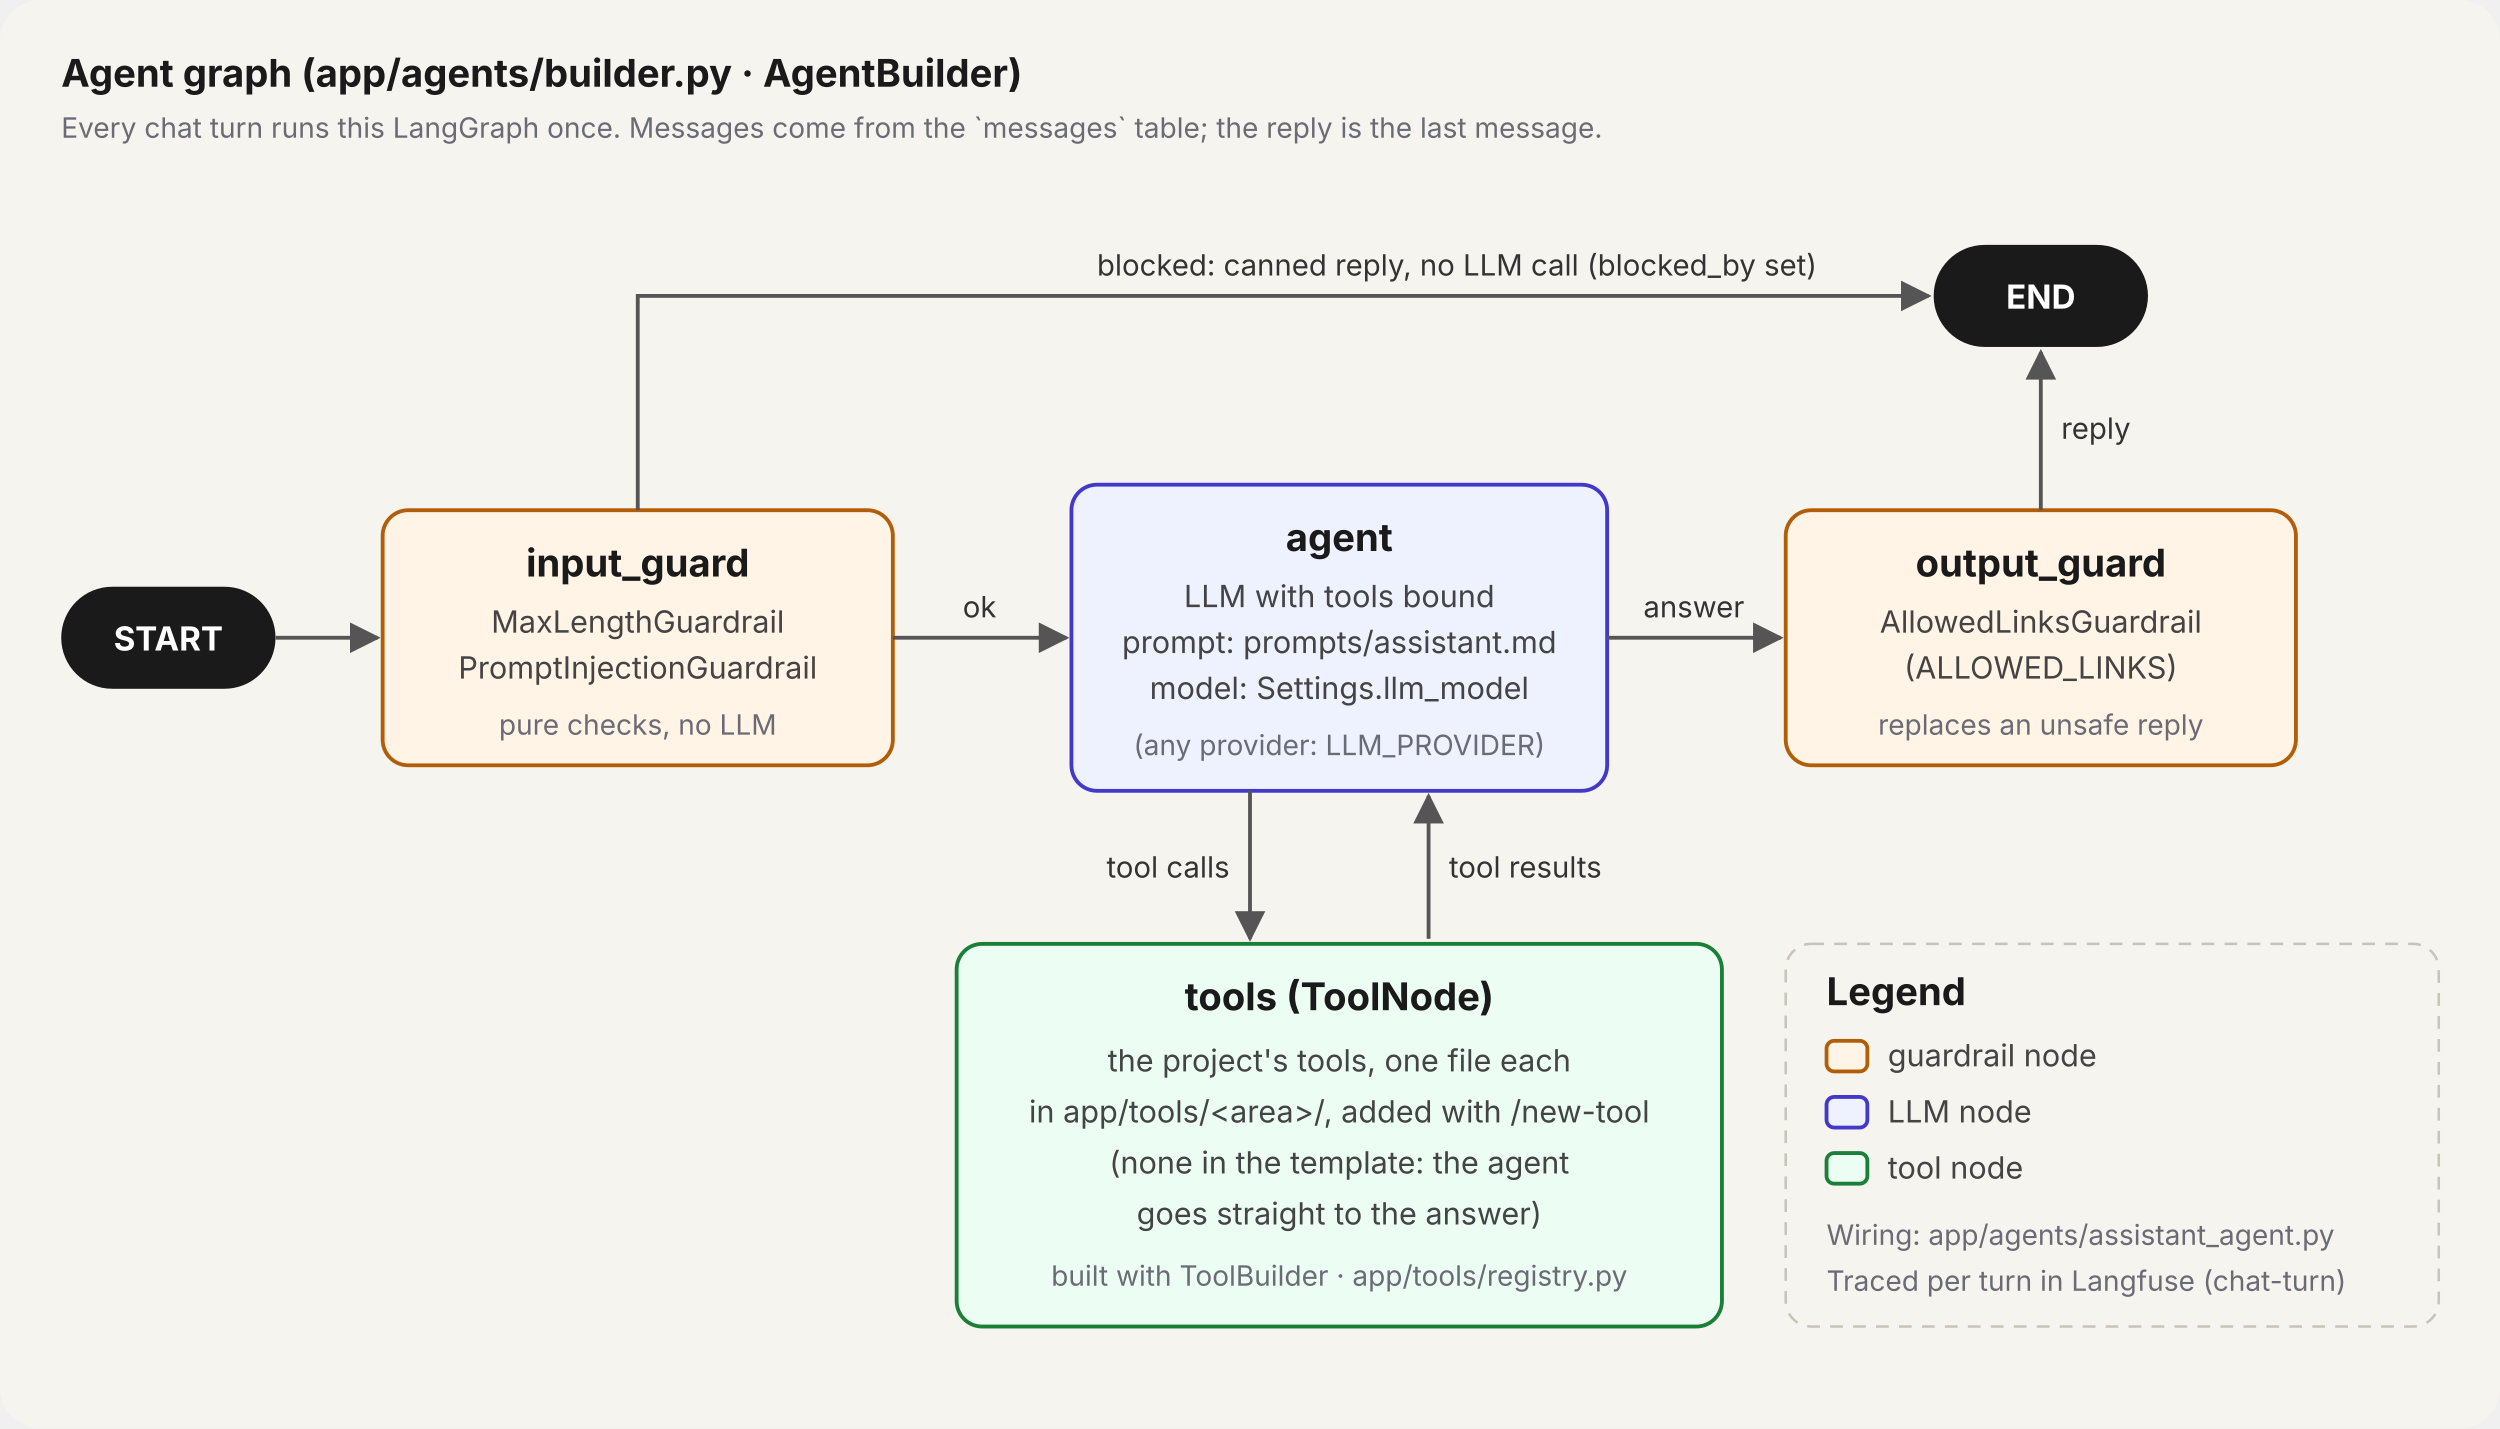
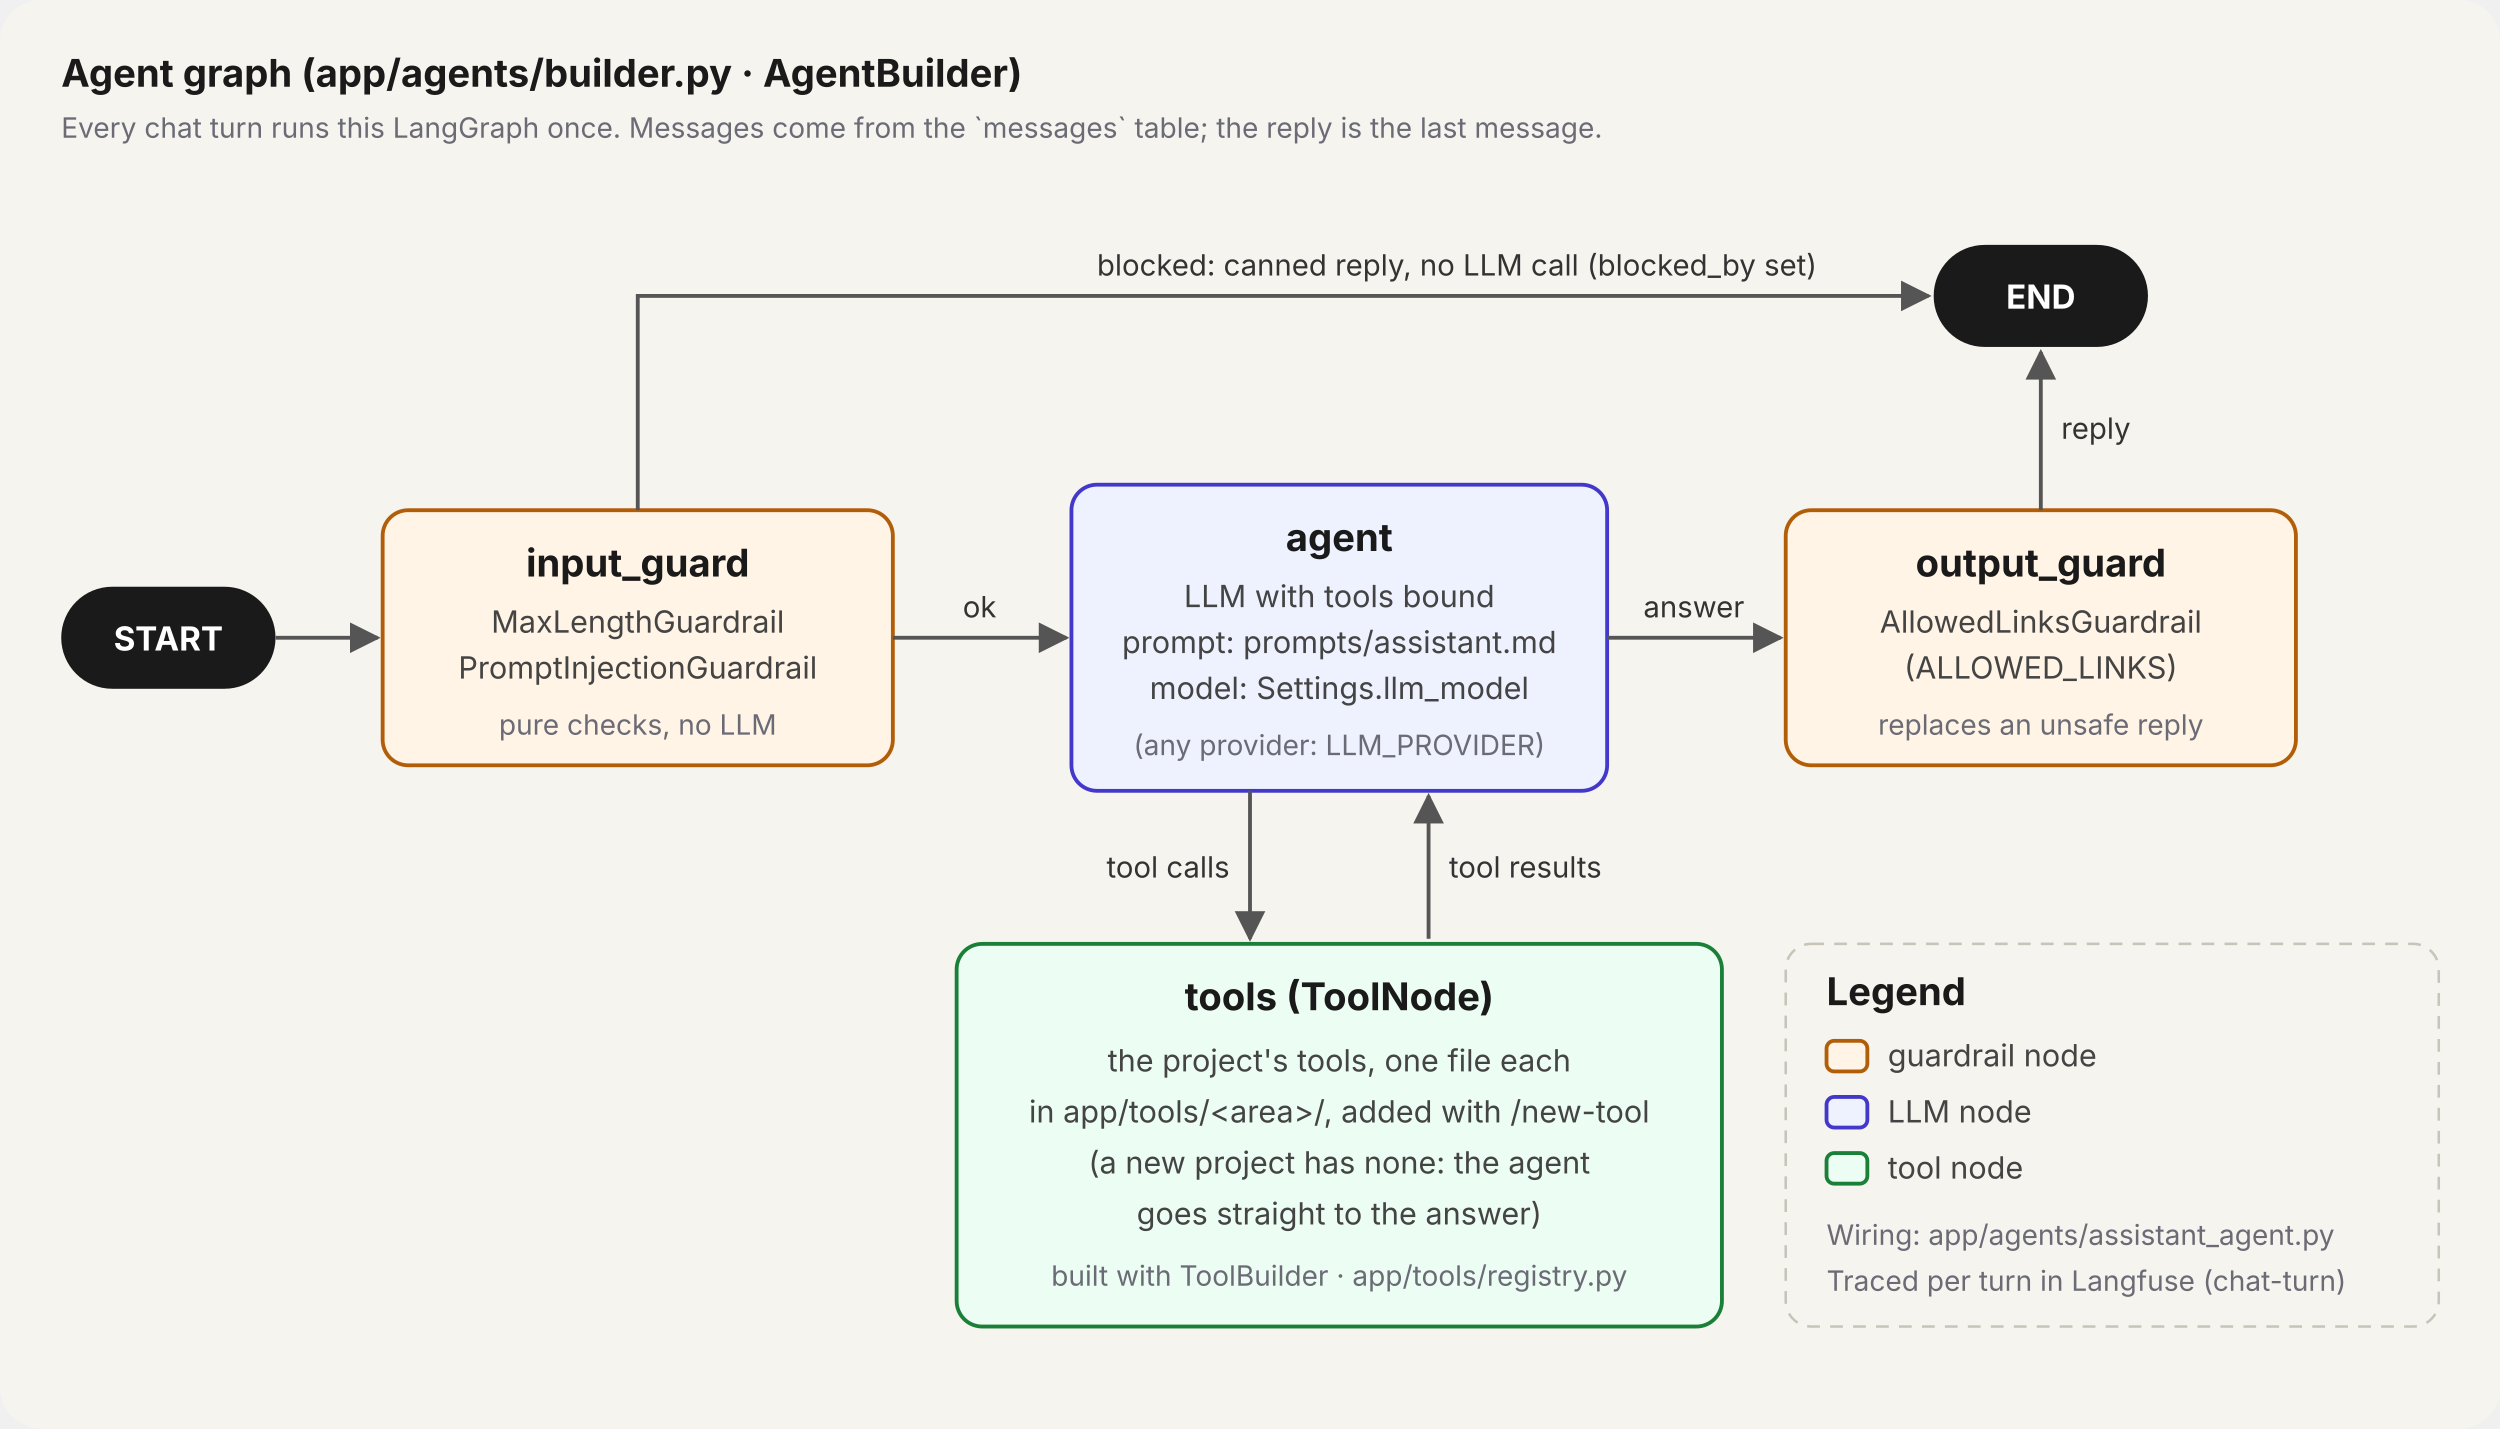
<svg xmlns="http://www.w3.org/2000/svg" viewBox="0 0 980 560" width="980" height="560" font-family="system-ui, -apple-system, Segoe UI, sans-serif">
  <defs>
    <marker id="arrow" viewBox="0 0 10 10" refX="9" refY="5" markerWidth="8" markerHeight="8" orient="auto-start-reverse">
      <path d="M0,0 L10,5 L0,10 z" fill="#555" />
    </marker>
    <style>
      .bg { fill: #f6f4ef; }
      .node { fill: #ffffff; stroke: #1a1a1a; stroke-width: 1.5; }
      .guard { fill: #fff4e5; stroke: #b25e09; stroke-width: 1.5; }
      .llm { fill: #eef2ff; stroke: #4338ca; stroke-width: 1.5; }
      .tool { fill: #ecfdf3; stroke: #1a7f37; stroke-width: 1.5; }
      .term { fill: #1a1a1a; }
      .title { font-size: 15px; font-weight: 700; fill: #1a1a1a; }
      .sub { font-size: 12px; fill: #444; }
      .small { font-size: 11px; fill: #6b6b76; }
      .edge { stroke: #555; stroke-width: 1.5; fill: none; marker-end: url(#arrow); }
      .label { font-size: 11.5px; fill: #333; }
      .termtext { font-size: 13px; font-weight: 700; fill: #fff; }
      .frame { fill: none; stroke: #c9c4b8; stroke-dasharray: 5 4; }
    </style>
  </defs>
  <rect class="bg" width="980" height="560" rx="16" />
  <text x="24" y="34" class="title" font-size="18">Agent graph (app/agents/builder.py · AgentBuilder)</text>
  <text x="24" y="54" class="small">Every chat turn runs this LangGraph once. Messages come from the `messages` table; the reply is the last message.</text>
  <rect class="term" x="24" y="230" width="84" height="40" rx="20" />
  <text x="66" y="255" class="termtext" text-anchor="middle">START</text>
  <rect class="guard" x="150" y="200" width="200" height="100" rx="10" />
  <text x="250" y="226" class="title" text-anchor="middle">input_guard</text>
  <text x="250" y="248" class="sub" text-anchor="middle">MaxLengthGuardrail</text>
  <text x="250" y="266" class="sub" text-anchor="middle">PromptInjectionGuardrail</text>
  <text x="250" y="288" class="small" text-anchor="middle">pure checks, no LLM</text>
  <rect class="llm" x="420" y="190" width="210" height="120" rx="10" />
  <text x="525" y="216" class="title" text-anchor="middle">agent</text>
  <text x="525" y="238" class="sub" text-anchor="middle">LLM with tools bound</text>
  <text x="525" y="256" class="sub" text-anchor="middle">prompt: prompts/assistant.md</text>
  <text x="525" y="274" class="sub" text-anchor="middle">model: Settings.llm_model</text>
  <text x="525" y="296" class="small" text-anchor="middle">(any provider: LLM_PROVIDER)</text>
  <rect class="tool" x="375" y="370" width="300" height="150" rx="10" />
  <text x="525" y="396" class="title" text-anchor="middle">tools (ToolNode)</text>
  <text x="525" y="420" class="sub" text-anchor="middle">the project's tools, one file each</text>
  <text x="525" y="440" class="sub" text-anchor="middle">in app/tools/&lt;area&gt;/, added with /new-tool</text>
-   <text x="525" y="460" class="sub" text-anchor="middle">(none in the template: the agent</text>
+   <text x="525" y="460" class="sub" text-anchor="middle">(a new project has none: the agent</text>
  <text x="525" y="480" class="sub" text-anchor="middle">goes straight to the answer)</text>
  <text x="525" y="504" class="small" text-anchor="middle">built with ToolBuilder · app/tools/registry.py</text>
  <rect class="guard" x="700" y="200" width="200" height="100" rx="10" />
  <text x="800" y="226" class="title" text-anchor="middle">output_guard</text>
  <text x="800" y="248" class="sub" text-anchor="middle">AllowedLinksGuardrail</text>
  <text x="800" y="266" class="sub" text-anchor="middle">(ALLOWED_LINKS)</text>
  <text x="800" y="288" class="small" text-anchor="middle">replaces an unsafe reply</text>
  <rect class="term" x="758" y="96" width="84" height="40" rx="20" />
  <text x="800" y="121" class="termtext" text-anchor="middle">END</text>
  <path class="edge" d="M108,250 L148,250" />
  <path class="edge" d="M350,250 L418,250" />
  <text x="384" y="242" class="label" text-anchor="middle">ok</text>
  <path class="edge" d="M250,200 L250,116 L756,116" />
  <text x="430" y="108" class="label">blocked: canned reply, no LLM call (blocked_by set)</text>
  <path class="edge" d="M490,310 L490,368" />
  <text x="482" y="344" class="label" text-anchor="end">tool calls</text>
  <path class="edge" d="M560,368 L560,312" />
  <text x="568" y="344" class="label">tool results</text>
  <path class="edge" d="M630,250 L698,250" />
  <text x="664" y="242" class="label" text-anchor="middle">answer</text>
  <path class="edge" d="M800,200 L800,138" />
  <text x="808" y="172" class="label">reply</text>
  <rect class="frame" x="700" y="370" width="256" height="150" rx="10" />
  <text x="716" y="394" class="title" font-size="13">Legend</text>
  <rect class="guard" x="716" y="408" width="16" height="12" rx="3" />
  <text x="740" y="418" class="sub">guardrail node</text>
  <rect class="llm" x="716" y="430" width="16" height="12" rx="3" />
  <text x="740" y="440" class="sub">LLM node</text>
  <rect class="tool" x="716" y="452" width="16" height="12" rx="3" />
  <text x="740" y="462" class="sub">tool node</text>
  <text x="716" y="488" class="small">Wiring: app/agents/assistant_agent.py</text>
  <text x="716" y="506" class="small">Traced per turn in Langfuse (chat-turn)</text>
</svg>
